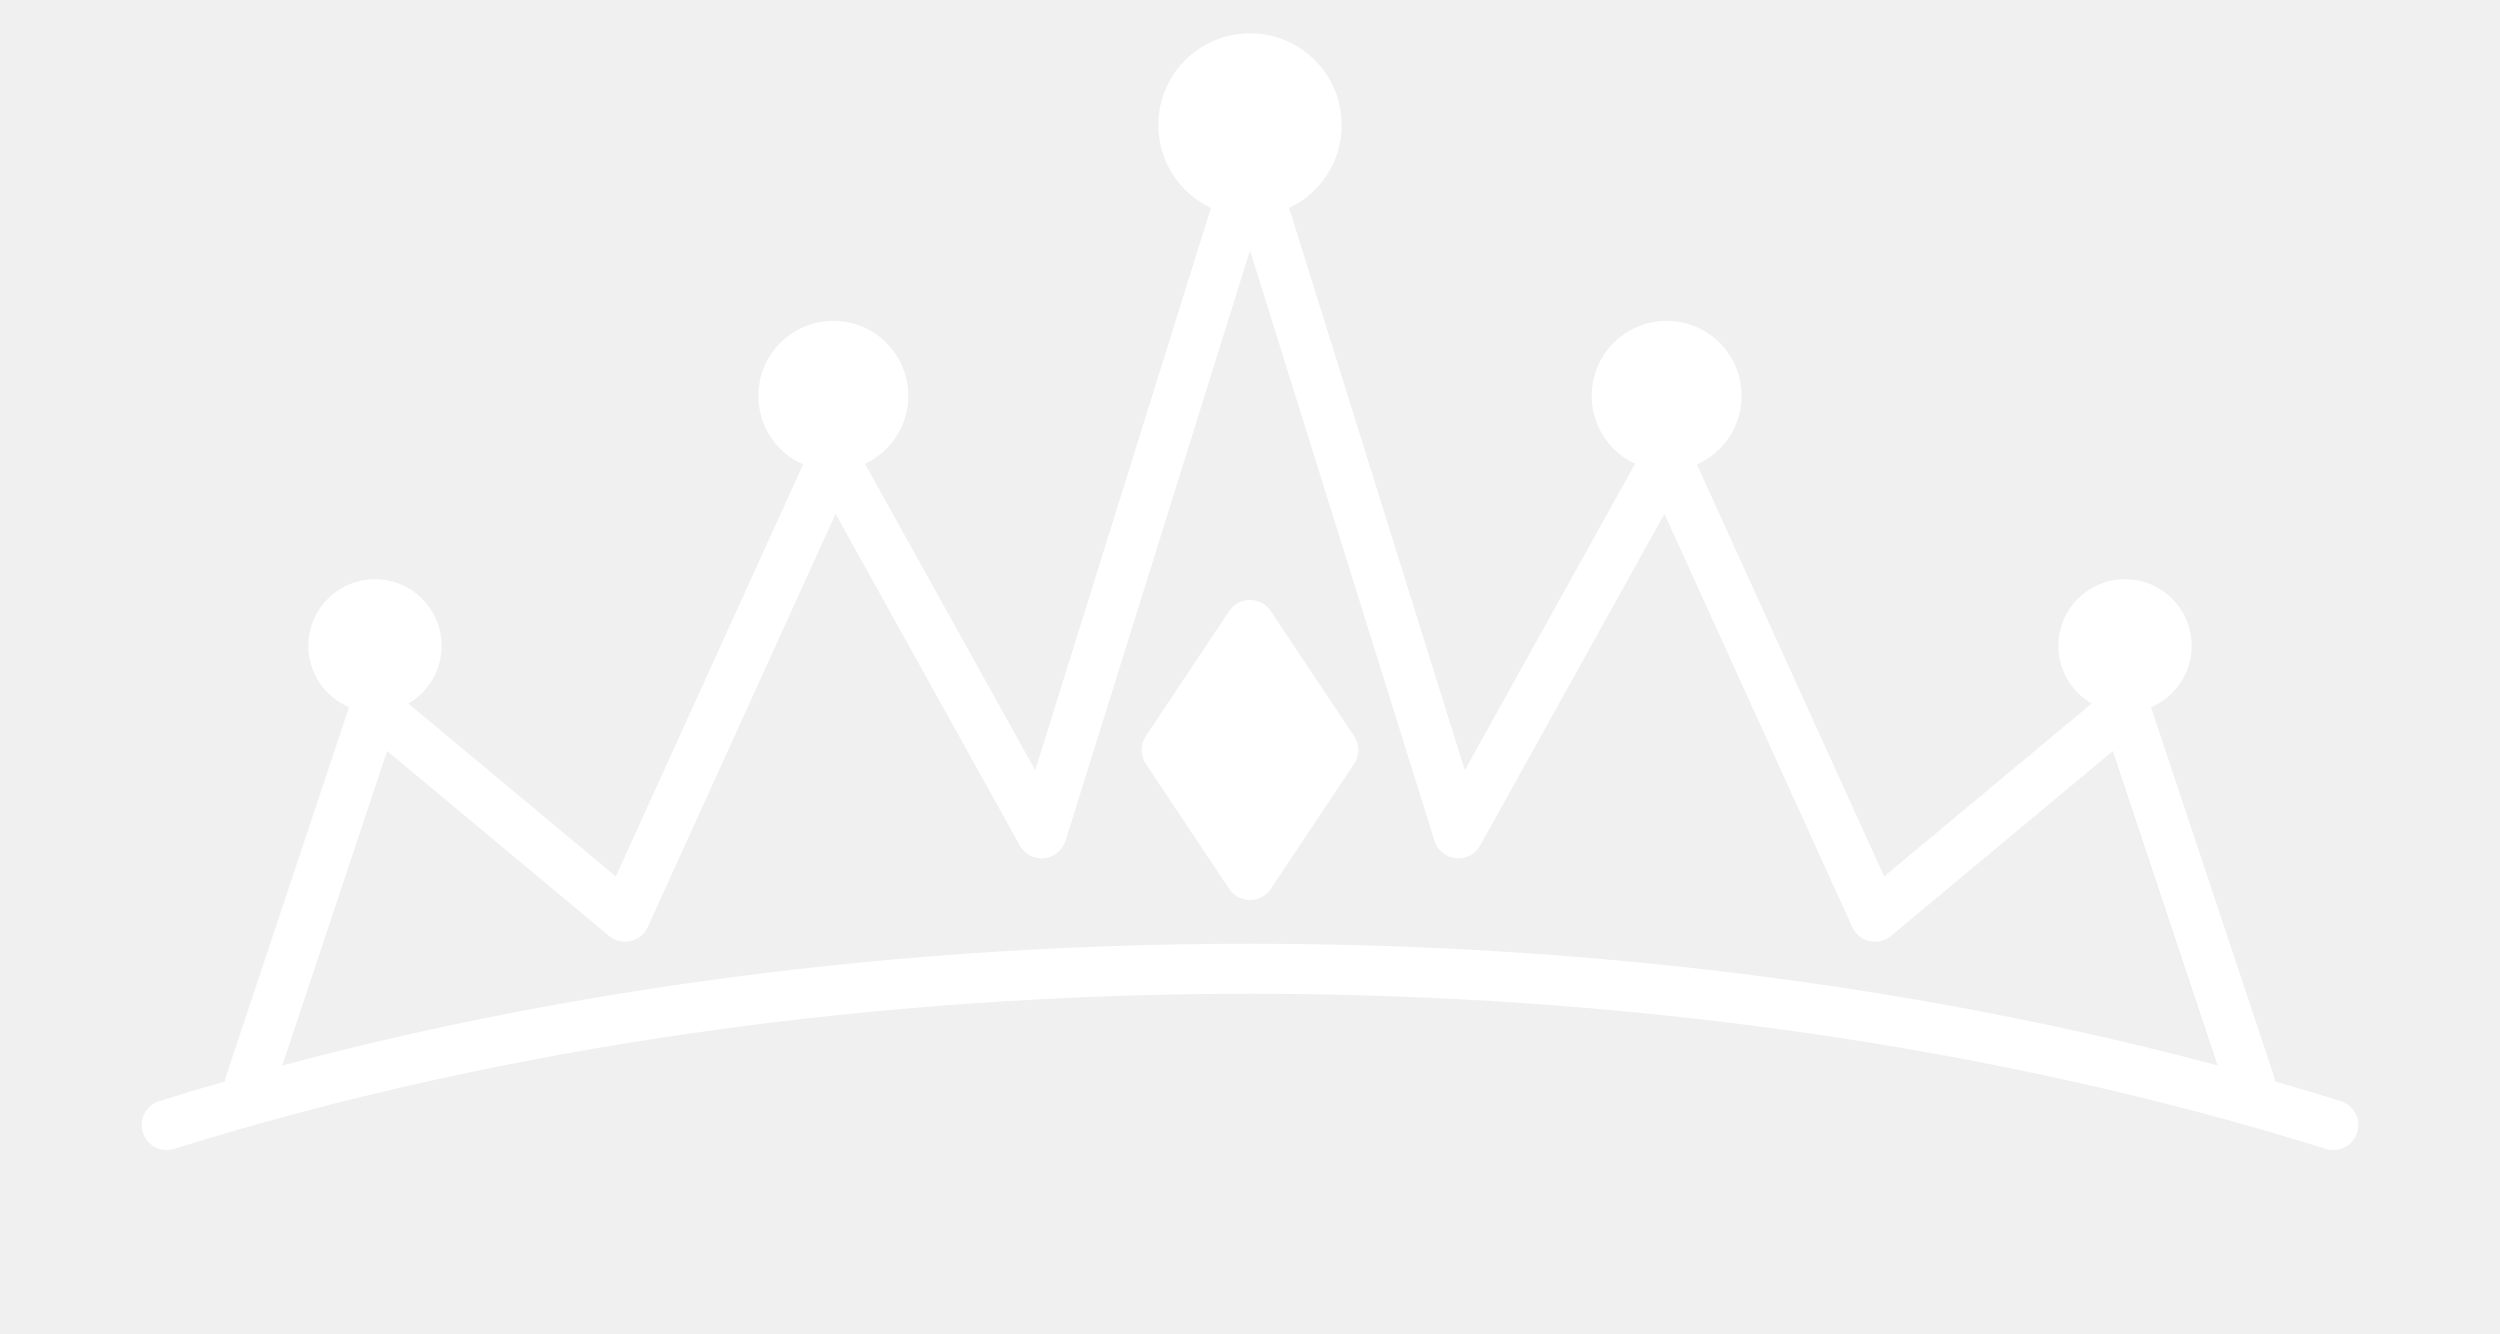
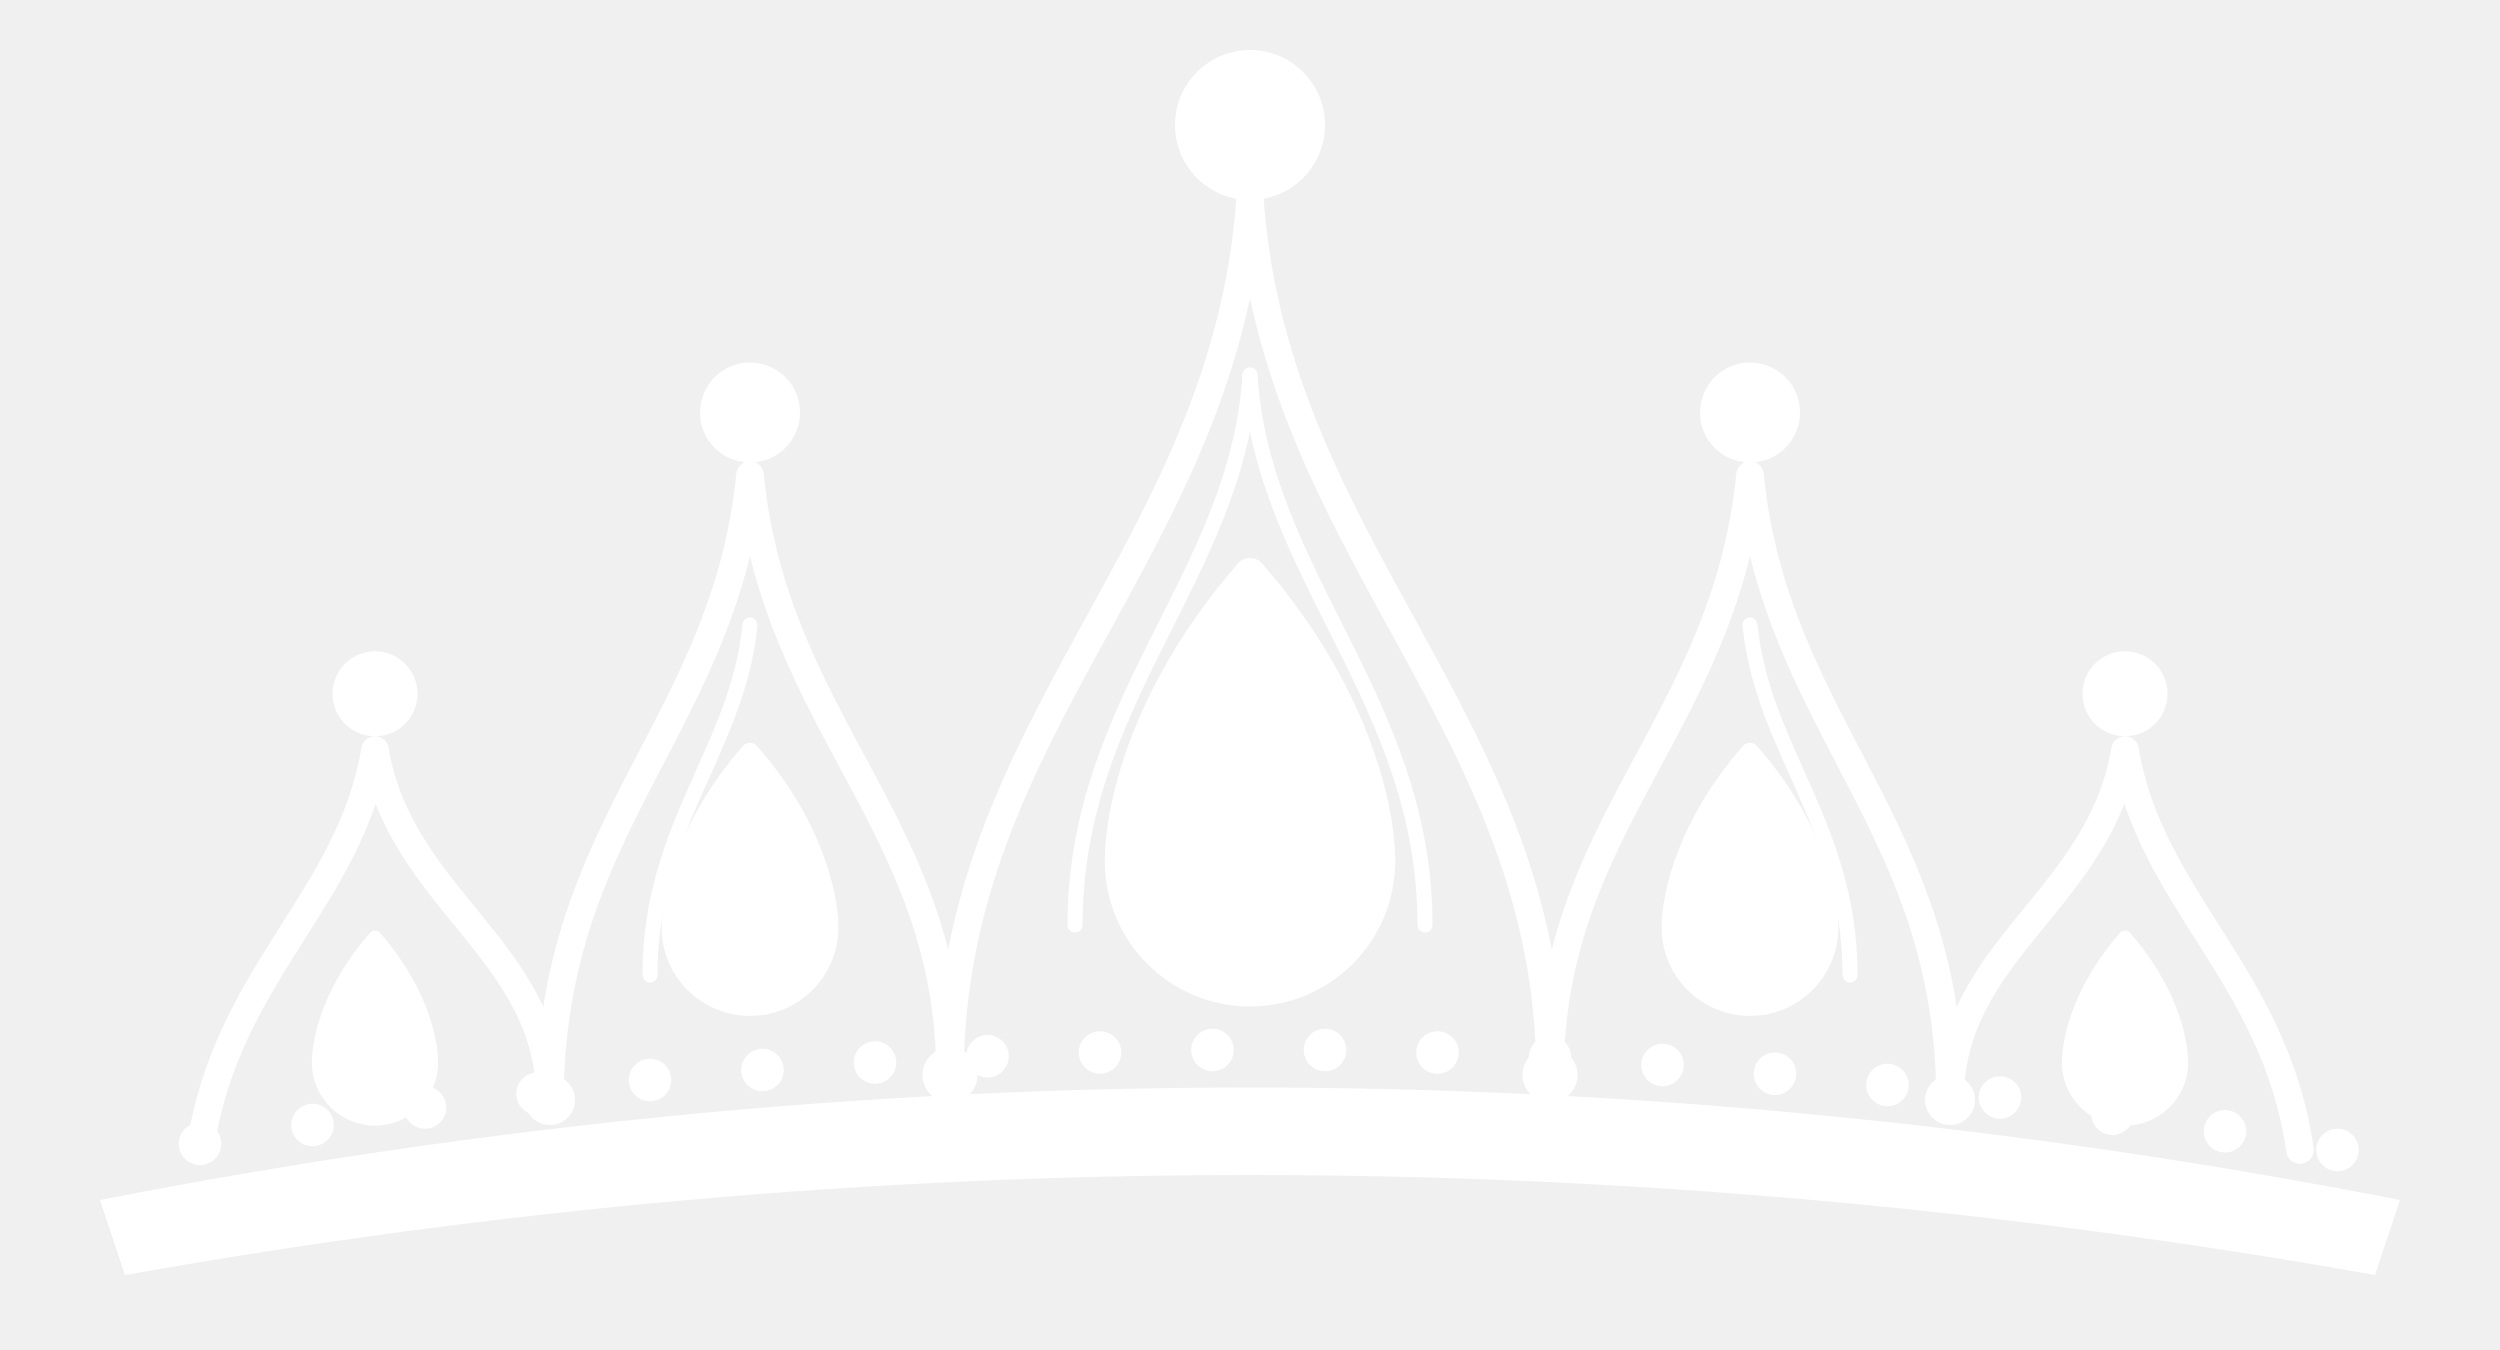
- <svg xmlns="http://www.w3.org/2000/svg" viewBox="0 0 120 64" fill="none" stroke="#ffffff" stroke-width="2.4" stroke-linejoin="round" stroke-linecap="round">
-   <path d="M8 54 C40 44 80 44 112 54" />
-   <path d="M12 52 L18 34 L30 44 L40 22 L50 40 L60 8 L70 40 L80 22 L90 44 L102 34 L108 52" />
-   <circle cx="60" cy="6" r="3.2" fill="#ffffff" />
-   <circle cx="40" cy="19" r="2.4" fill="#ffffff" />
-   <circle cx="80" cy="19" r="2.4" fill="#ffffff" />
-   <circle cx="18" cy="31" r="2" fill="#ffffff" />
-   <circle cx="102" cy="31" r="2" fill="#ffffff" />
-   <path d="M60 30 l4 6 -4 6 -4 -6z" fill="#ffffff" />
+ <svg xmlns="http://www.w3.org/2000/svg" viewBox="0 0 200 108" fill="none" stroke="#ffffff" stroke-width="2.2" stroke-linecap="round" stroke-linejoin="round">
+   <g id="h">
+     <path d="M100 16 C98 44 76 58 76 86" />
+     <path d="M76 86 C76 66 62 58 60 38 C58 58 44 66 44 88" />
+     <path d="M44 88 C44 76 32 72 30 60 C28 72 18 78 16 92" />
+     <path d="M100 30 C99 46 86 56 86 74" stroke-width="1.2" />
+     <path d="M60 50 C59 60 52 66 52 78" stroke-width="1.2" />
+     <circle cx="60" cy="33" r="4" fill="#ffffff" stroke="none" />
+     <circle cx="30" cy="55.5" r="3.4" fill="#ffffff" stroke="none" />
+     <circle cx="76" cy="86" r="2.2" fill="#ffffff" stroke="none" />
+     <circle cx="44" cy="88" r="2" fill="#ffffff" stroke="none" />
+     <path transform="translate(60 70) scale(0.7)" d="M0 -14 C7 -6 9 2 9 6 A9 9 0 0 1 -9 6 C-9 2 -7 -6 0 -14Z" fill="#ffffff" />
+     <path transform="translate(30 82) scale(0.5)" d="M0 -14 C7 -6 9 2 9 6 A9 9 0 0 1 -9 6 C-9 2 -7 -6 0 -14Z" fill="#ffffff" />
+   </g>
+   <use href="#h" transform="translate(200 0) scale(-1 1)" />
+   <circle cx="100" cy="10" r="6" fill="#ffffff" stroke="none" />
+   <path transform="translate(100 62) scale(1.15)" d="M0 -14 C7 -6 9 2 9 6 A9 9 0 0 1 -9 6 C-9 2 -7 -6 0 -14Z" fill="#ffffff" />
+   <path d="M8 96 Q100 78 192 96 L190 102 Q100 86 10 102 Z" fill="#ffffff" stroke="none" />
+   <circle cx="16" cy="91.5" r="1.7" fill="#ffffff" stroke="none" />
+   <circle cx="25" cy="90.0" r="1.7" fill="#ffffff" stroke="none" />
+   <circle cx="34" cy="88.6" r="1.7" fill="#ffffff" stroke="none" />
+   <circle cx="43" cy="87.5" r="1.7" fill="#ffffff" stroke="none" />
+   <circle cx="52" cy="86.4" r="1.7" fill="#ffffff" stroke="none" />
+   <circle cx="61" cy="85.6" r="1.7" fill="#ffffff" stroke="none" />
+   <circle cx="70" cy="85.0" r="1.7" fill="#ffffff" stroke="none" />
+   <circle cx="79" cy="84.5" r="1.7" fill="#ffffff" stroke="none" />
+   <circle cx="88" cy="84.2" r="1.7" fill="#ffffff" stroke="none" />
+   <circle cx="97" cy="84.0" r="1.7" fill="#ffffff" stroke="none" />
+   <circle cx="106" cy="84.0" r="1.7" fill="#ffffff" stroke="none" />
+   <circle cx="115" cy="84.2" r="1.7" fill="#ffffff" stroke="none" />
+   <circle cx="124" cy="84.6" r="1.7" fill="#ffffff" stroke="none" />
+   <circle cx="133" cy="85.2" r="1.7" fill="#ffffff" stroke="none" />
+   <circle cx="142" cy="85.9" r="1.7" fill="#ffffff" stroke="none" />
+   <circle cx="151" cy="86.8" r="1.7" fill="#ffffff" stroke="none" />
+   <circle cx="160" cy="87.8" r="1.7" fill="#ffffff" stroke="none" />
+   <circle cx="169" cy="89.1" r="1.7" fill="#ffffff" stroke="none" />
+   <circle cx="178" cy="90.5" r="1.7" fill="#ffffff" stroke="none" />
+   <circle cx="187" cy="92.0" r="1.7" fill="#ffffff" stroke="none" />
</svg>
